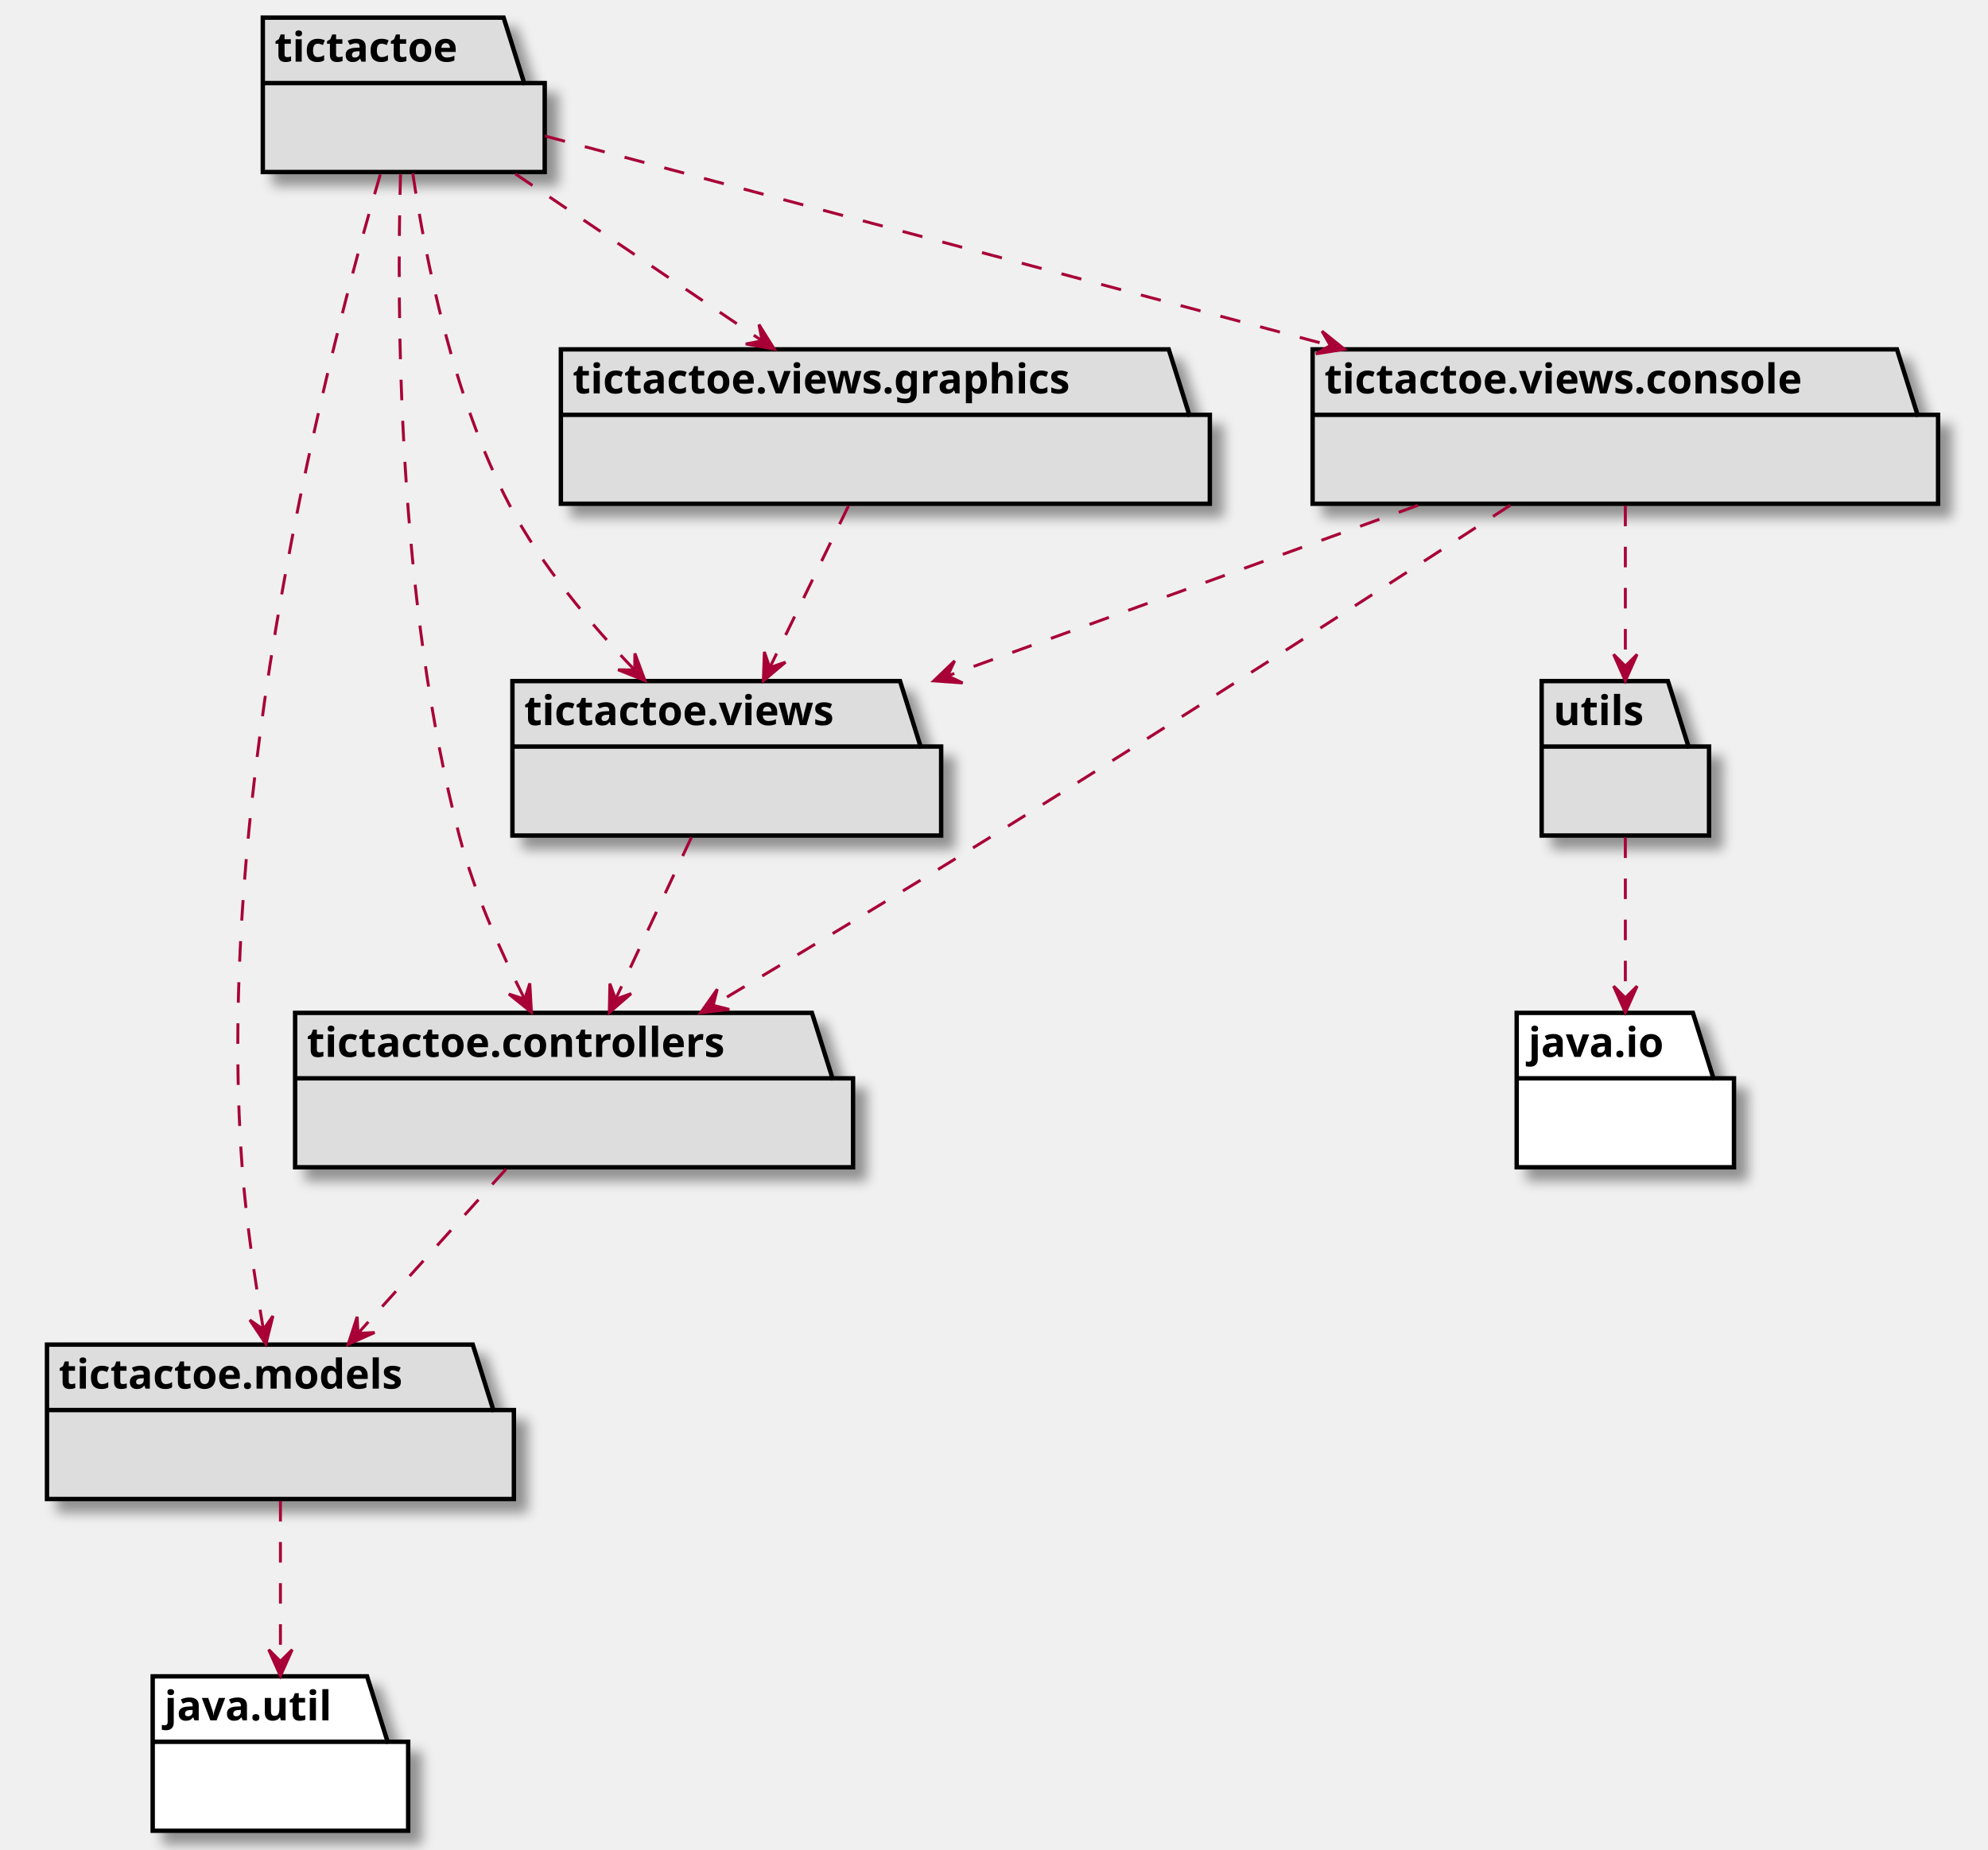
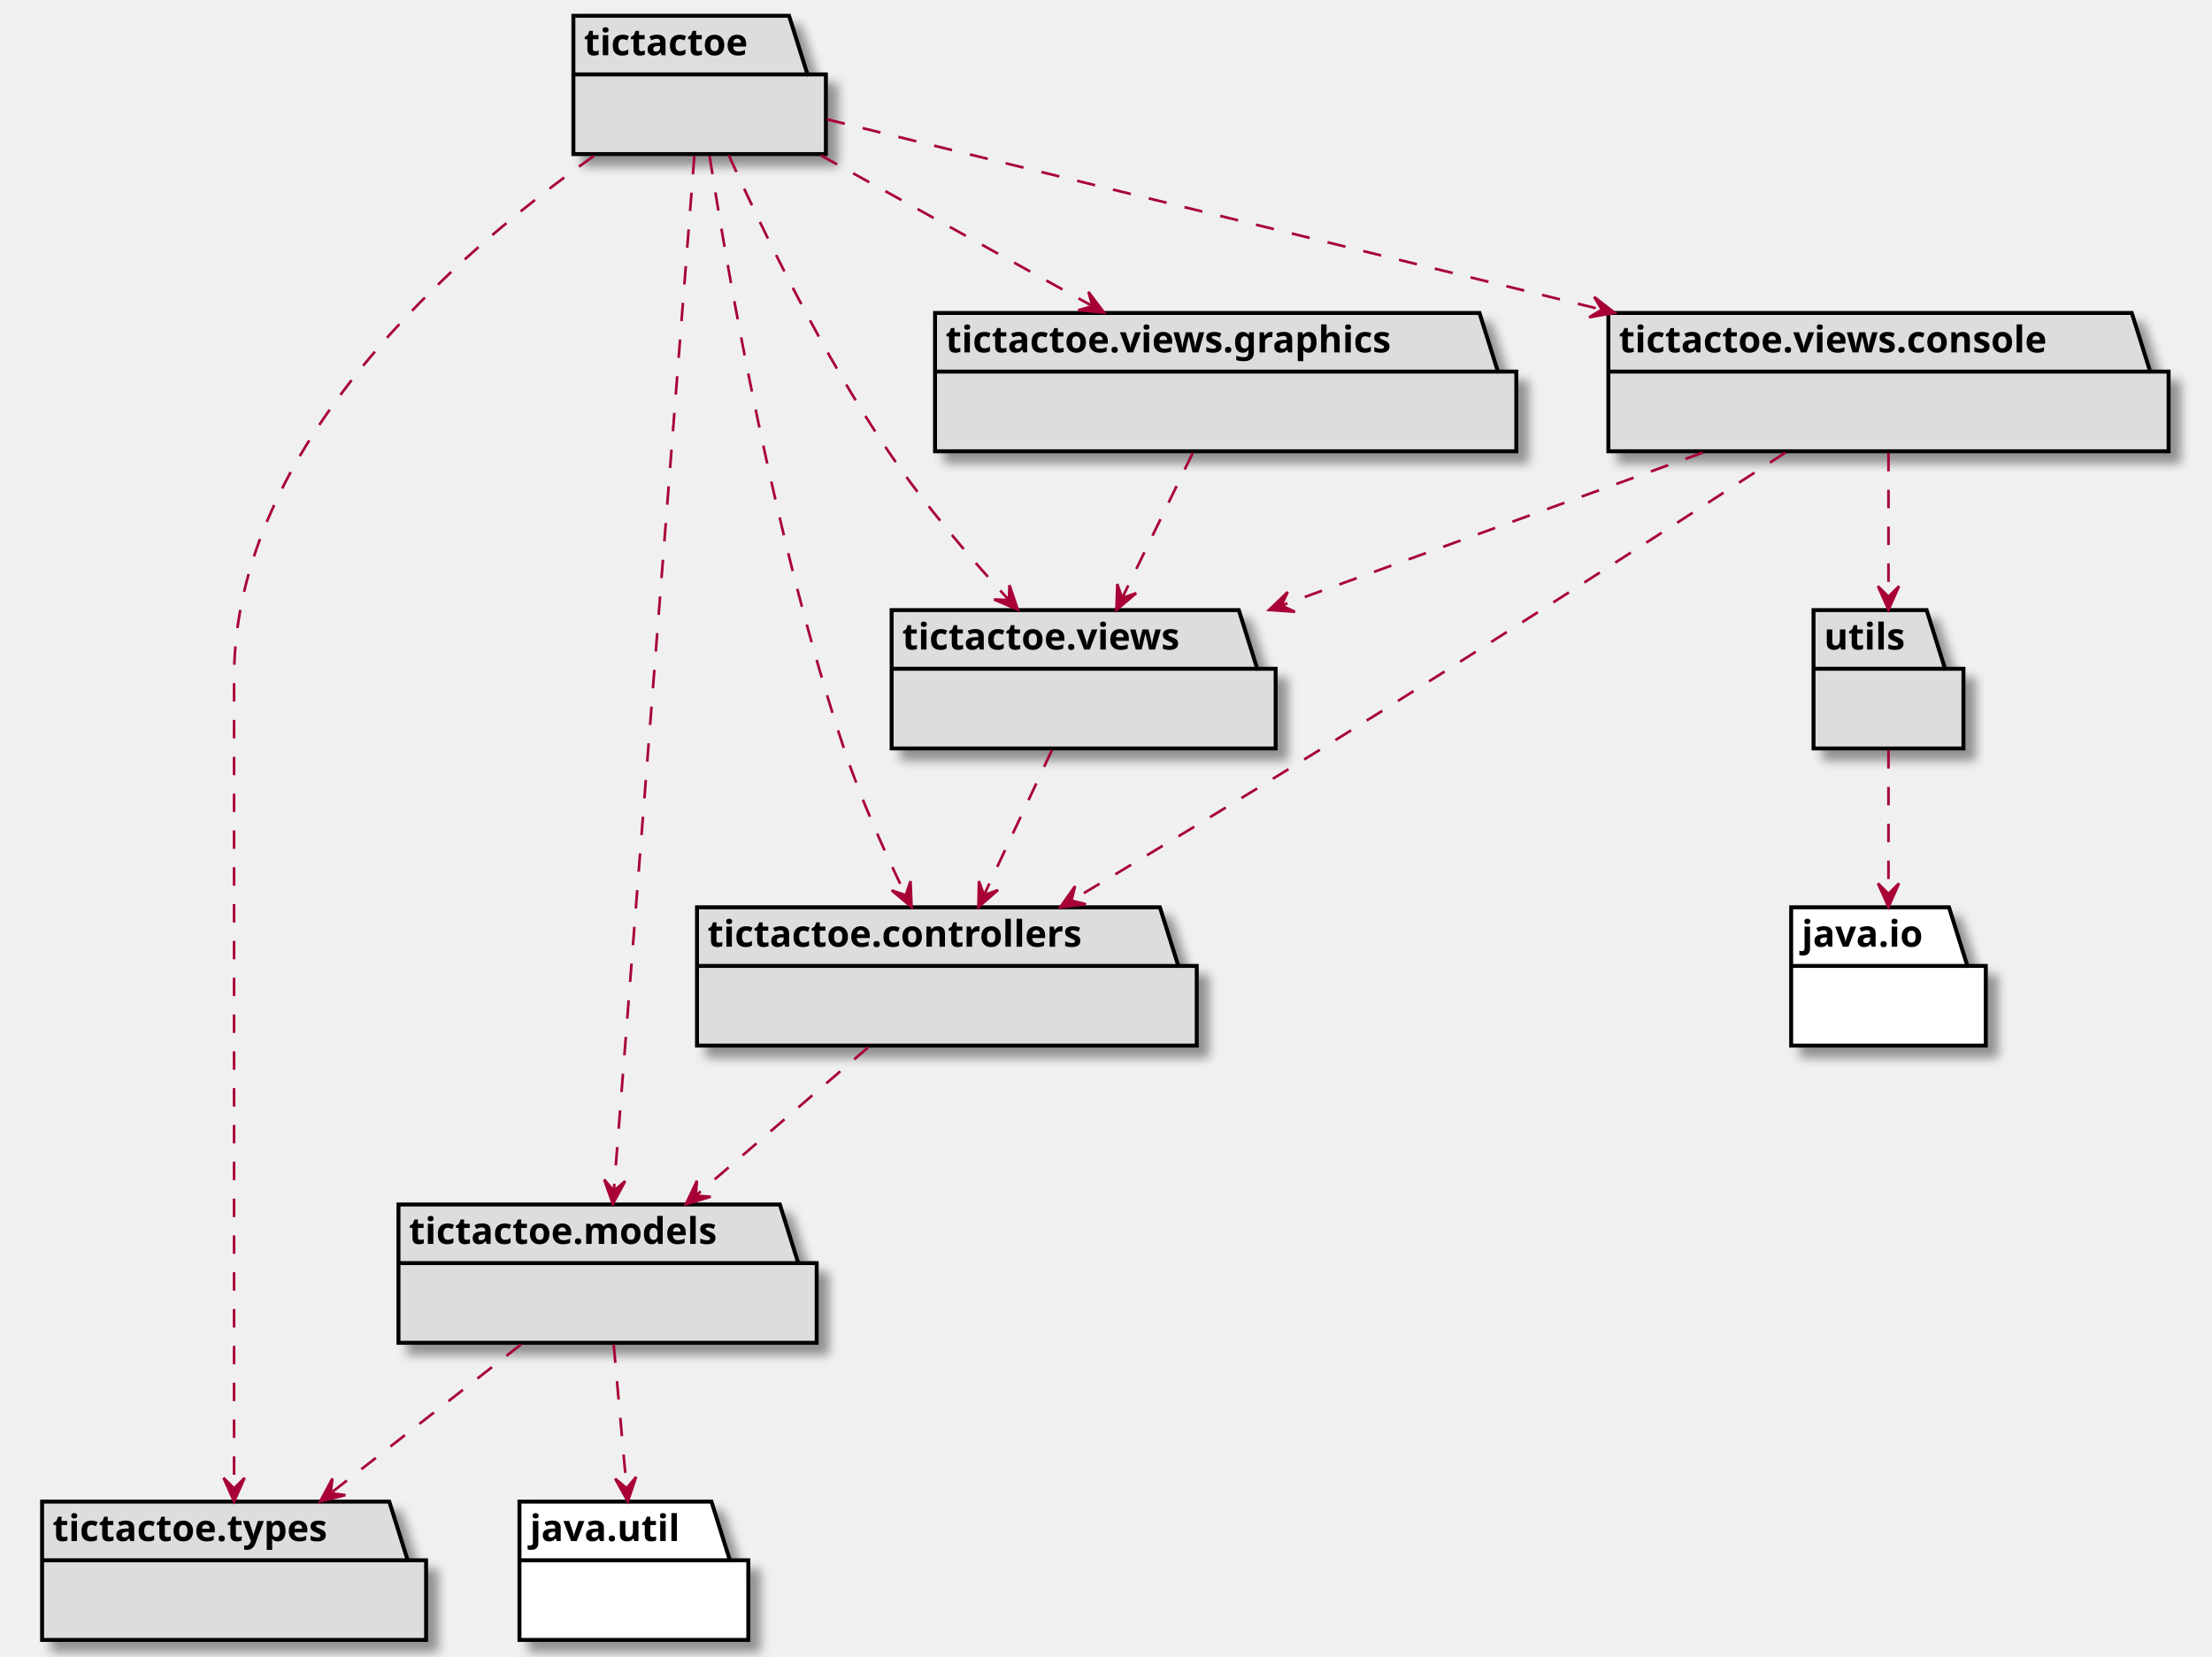
- <svg xmlns="http://www.w3.org/2000/svg" contentScriptType="application/ecmascript" contentStyleType="text/css" height="630px" preserveAspectRatio="none" style="width:677px;height:630px;" version="1.1" viewBox="0 0 677 630" width="677px" zoomAndPan="magnify">
+ <svg xmlns="http://www.w3.org/2000/svg" contentScriptType="application/ecmascript" contentStyleType="text/css" height="630px" preserveAspectRatio="none" style="width:841px;height:630px;" version="1.1" viewBox="0 0 841 630" width="841px" zoomAndPan="magnify">
  <defs>
-     <filter height="300%" id="f1lyurrhu0e5zj" width="300%" x="-1" y="-1">
+     <filter height="300%" id="f1e37vdhhx9hpy" width="300%" x="-1" y="-1">
      <feGaussianBlur result="blurOut" stdDeviation="2.0" />
      <feColorMatrix in="blurOut" result="blurOut2" type="matrix" values="0 0 0 0 0 0 0 0 0 0 0 0 0 0 0 0 0 0 .4 0" />
      <feOffset dx="4.0" dy="4.0" in="blurOut2" result="blurOut3" />
      <feBlend in="SourceGraphic" in2="blurOut3" mode="normal" />
    </filter>
  </defs>
  <g>
-     <polygon fill="#DDDDDD" filter="url(#f1lyurrhu0e5zj)" points="89.5,6,171.5,6,178.5,28.297,185.5,28.297,185.5,58.594,89.5,58.594,89.5,6" style="stroke:#000000;stroke-width:1.5;" />
-     <line style="stroke:#000000;stroke-width:1.5;" x1="89.5" x2="178.5" y1="28.297" y2="28.297" />
-     <text fill="#000000" font-family="sans-serif" font-size="14" font-weight="bold" lengthAdjust="spacingAndGlyphs" textLength="76" x="93.5" y="20.995">tictactoe</text>
-     <polygon fill="#DDDDDD" filter="url(#f1lyurrhu0e5zj)" points="174.5,232,306.5,232,313.5,254.297,320.5,254.297,320.5,284.594,174.5,284.594,174.5,232" style="stroke:#000000;stroke-width:1.5;" />
-     <line style="stroke:#000000;stroke-width:1.5;" x1="174.5" x2="313.5" y1="254.297" y2="254.297" />
-     <text fill="#000000" font-family="sans-serif" font-size="14" font-weight="bold" lengthAdjust="spacingAndGlyphs" textLength="126" x="178.5" y="246.995">tictactoe.views</text>
-     <polygon fill="#DDDDDD" filter="url(#f1lyurrhu0e5zj)" points="100.5,345,276.5,345,283.5,367.297,290.5,367.297,290.5,397.594,100.5,397.594,100.5,345" style="stroke:#000000;stroke-width:1.5;" />
-     <line style="stroke:#000000;stroke-width:1.5;" x1="100.5" x2="283.5" y1="367.297" y2="367.297" />
-     <text fill="#000000" font-family="sans-serif" font-size="14" font-weight="bold" lengthAdjust="spacingAndGlyphs" textLength="170" x="104.5" y="359.995">tictactoe.controllers</text>
-     <polygon fill="#DDDDDD" filter="url(#f1lyurrhu0e5zj)" points="16,458,161,458,168,480.297,175,480.297,175,510.594,16,510.594,16,458" style="stroke:#000000;stroke-width:1.5;" />
-     <line style="stroke:#000000;stroke-width:1.5;" x1="16" x2="168" y1="480.297" y2="480.297" />
-     <text fill="#000000" font-family="sans-serif" font-size="14" font-weight="bold" lengthAdjust="spacingAndGlyphs" textLength="139" x="20" y="472.995">tictactoe.models</text>
-     <polygon fill="#FFFFFF" filter="url(#f1lyurrhu0e5zj)" points="52,571,125,571,132,593.297,139,593.297,139,623.594,52,623.594,52,571" style="stroke:#000000;stroke-width:1.5;" />
-     <line style="stroke:#000000;stroke-width:1.5;" x1="52" x2="132" y1="593.297" y2="593.297" />
-     <text fill="#000000" font-family="sans-serif" font-size="14" font-weight="bold" lengthAdjust="spacingAndGlyphs" textLength="67" x="56" y="585.995">java.util</text>
-     <polygon fill="#DDDDDD" filter="url(#f1lyurrhu0e5zj)" points="525,232,568,232,575,254.297,582,254.297,582,284.594,525,284.594,525,232" style="stroke:#000000;stroke-width:1.5;" />
-     <line style="stroke:#000000;stroke-width:1.5;" x1="525" x2="575" y1="254.297" y2="254.297" />
-     <text fill="#000000" font-family="sans-serif" font-size="14" font-weight="bold" lengthAdjust="spacingAndGlyphs" textLength="37" x="529" y="246.995">utils</text>
-     <polygon fill="#FFFFFF" filter="url(#f1lyurrhu0e5zj)" points="516.5,345,576.5,345,583.5,367.297,590.5,367.297,590.5,397.594,516.5,397.594,516.5,345" style="stroke:#000000;stroke-width:1.5;" />
-     <line style="stroke:#000000;stroke-width:1.5;" x1="516.5" x2="583.5" y1="367.297" y2="367.297" />
-     <text fill="#000000" font-family="sans-serif" font-size="14" font-weight="bold" lengthAdjust="spacingAndGlyphs" textLength="54" x="520.5" y="359.995">java.io</text>
-     <polygon fill="#DDDDDD" filter="url(#f1lyurrhu0e5zj)" points="447,119,646,119,653,141.297,660,141.297,660,171.594,447,171.594,447,119" style="stroke:#000000;stroke-width:1.5;" />
-     <line style="stroke:#000000;stroke-width:1.5;" x1="447" x2="653" y1="141.297" y2="141.297" />
-     <text fill="#000000" font-family="sans-serif" font-size="14" font-weight="bold" lengthAdjust="spacingAndGlyphs" textLength="193" x="451" y="133.995">tictactoe.views.console</text>
-     <polygon fill="#DDDDDD" filter="url(#f1lyurrhu0e5zj)" points="191,119,398,119,405,141.297,412,141.297,412,171.594,191,171.594,191,119" style="stroke:#000000;stroke-width:1.5;" />
-     <line style="stroke:#000000;stroke-width:1.5;" x1="191" x2="405" y1="141.297" y2="141.297" />
-     <text fill="#000000" font-family="sans-serif" font-size="14" font-weight="bold" lengthAdjust="spacingAndGlyphs" textLength="201" x="195" y="133.995">tictactoe.views.graphics</text>
-     <path codeLine="2" d="M129.502,59.426 C112.044,118.935 72.828,270.05 82.5,398 C83.873,416.159 86.863,436.303 89.629,452.476 " fill="none" id="tictactoe-to-tictactoe.models" style="stroke:#A80036;stroke-width:1.0;stroke-dasharray:7.0,7.0;" />
-     <polygon fill="#A80036" points="90.557,457.799,92.952,448.246,89.698,452.873,85.071,449.62,90.557,457.799" style="stroke:#A80036;stroke-width:1.0;" />
-     <path codeLine="3" d="M185.627,46.342 C250.633,63.687 368.101,95.031 452.835,117.64 " fill="none" id="tictactoe-to-tictactoe.views.console" style="stroke:#A80036;stroke-width:1.0;stroke-dasharray:7.0,7.0;" />
-     <polygon fill="#A80036" points="457.859,118.98,450.196,112.793,453.028,117.69,448.132,120.522,457.859,118.98" style="stroke:#A80036;stroke-width:1.0;" />
-     <path codeLine="4" d="M175.537,59.245 C200.583,76.196 233.397,98.406 259.254,115.907 " fill="none" id="tictactoe-to-tictactoe.views.graphics" style="stroke:#A80036;stroke-width:1.0;stroke-dasharray:7.0,7.0;" />
-     <polygon fill="#A80036" points="263.669,118.895,258.455,110.539,259.527,116.094,253.973,117.166,263.669,118.895" style="stroke:#A80036;stroke-width:1.0;" />
-     <path codeLine="5" d="M136.393,59.354 C135.085,105.51 135.32,204.771 156.5,285 C161.519,304.013 170.458,324.076 178.512,339.985 " fill="none" id="tictactoe-to-tictactoe.controllers" style="stroke:#A80036;stroke-width:1.0;stroke-dasharray:7.0,7.0;" />
-     <polygon fill="#A80036" points="180.978,344.783,180.421,334.95,178.692,340.336,173.306,338.607,180.978,344.783" style="stroke:#A80036;stroke-width:1.0;" />
-     <path d="M140.568,59.022 C144.816,87.81 154.257,135.383 173.5,172 C184.361,192.666 201.1,212.582 215.912,227.986 " fill="none" id="tictactoe-to-tictactoe.views" style="stroke:#A80036;stroke-width:1.0;stroke-dasharray:7.0,7.0;" />
-     <polygon fill="#A80036" points="219.632,231.802,216.214,222.565,216.142,228.222,210.485,228.15,219.632,231.802" style="stroke:#A80036;stroke-width:1.0;" />
-     <path codeLine="9" d="M172.307,398.245 C157.287,414.916 137.686,436.673 122.045,454.035 " fill="none" id="tictactoe.controllers-to-tictactoe.models" style="stroke:#A80036;stroke-width:1.0;stroke-dasharray:7.0,7.0;" />
-     <polygon fill="#A80036" points="118.568,457.895,127.564,453.885,121.914,454.18,121.62,448.531,118.568,457.895" style="stroke:#A80036;stroke-width:1.0;" />
-     <path d="M95.5,511.245 C95.5,527.496 95.5,548.58 95.5,565.714 " fill="none" id="tictactoe.models-to-java.util" style="stroke:#A80036;stroke-width:1.0;stroke-dasharray:7.0,7.0;" />
-     <polygon fill="#A80036" points="95.5,570.895,99.5,561.895,95.5,565.895,91.5,561.895,95.5,570.895" style="stroke:#A80036;stroke-width:1.0;" />
-     <path d="M553.5,285.245 C553.5,301.496 553.5,322.579 553.5,339.714 " fill="none" id="utils-to-java.io" style="stroke:#A80036;stroke-width:1.0;stroke-dasharray:7.0,7.0;" />
-     <polygon fill="#A80036" points="553.5,344.895,557.5,335.895,553.5,339.895,549.5,335.895,553.5,344.895" style="stroke:#A80036;stroke-width:1.0;" />
-     <path d="M235.439,285.245 C227.761,301.636 217.779,322.943 209.715,340.156 " fill="none" id="tictactoe.views-to-tictactoe.controllers" style="stroke:#A80036;stroke-width:1.0;stroke-dasharray:7.0,7.0;" />
-     <polygon fill="#A80036" points="207.495,344.895,214.936,338.443,209.617,340.367,207.692,335.048,207.495,344.895" style="stroke:#A80036;stroke-width:1.0;" />
-     <path d="M482.913,172.105 C435.048,189.468 371.845,212.395 322.979,230.12 " fill="none" id="tictactoe.views.console-to-tictactoe.views" style="stroke:#A80036;stroke-width:1.0;stroke-dasharray:7.0,7.0;" />
-     <polygon fill="#A80036" points="317.996,231.928,327.82,232.62,322.697,230.224,325.093,225.1,317.996,231.928" style="stroke:#A80036;stroke-width:1.0;" />
-     <path d="M514.296,172.108 C471.179,200.162 399.739,246.319 337.5,285 C306.18,304.465 270.635,325.866 242.943,342.388 " fill="none" id="tictactoe.views.console-to-tictactoe.controllers" style="stroke:#A80036;stroke-width:1.0;stroke-dasharray:7.0,7.0;" />
-     <polygon fill="#A80036" points="238.568,344.997,248.347,343.824,242.863,342.437,244.25,336.953,238.568,344.997" style="stroke:#A80036;stroke-width:1.0;" />
-     <path d="M553.5,172.245 C553.5,188.496 553.5,209.579 553.5,226.714 " fill="none" id="tictactoe.views.console-to-utils" style="stroke:#A80036;stroke-width:1.0;stroke-dasharray:7.0,7.0;" />
-     <polygon fill="#A80036" points="553.5,231.895,557.5,222.895,553.5,226.895,549.5,222.895,553.5,231.895" style="stroke:#A80036;stroke-width:1.0;" />
-     <path d="M288.976,172.245 C281.001,188.636 270.636,209.943 262.262,227.156 " fill="none" id="tictactoe.views.graphics-to-tictactoe.views" style="stroke:#A80036;stroke-width:1.0;stroke-dasharray:7.0,7.0;" />
-     <polygon fill="#A80036" points="259.956,231.895,267.489,225.551,262.143,227.399,260.295,222.052,259.956,231.895" style="stroke:#A80036;stroke-width:1.0;" />
+     <polygon fill="#DDDDDD" filter="url(#f1e37vdhhx9hpy)" points="218,6,300,6,307,28.297,314,28.297,314,58.594,218,58.594,218,6" style="stroke:#000000;stroke-width:1.5;" />
+     <line style="stroke:#000000;stroke-width:1.5;" x1="218" x2="307" y1="28.297" y2="28.297" />
+     <text fill="#000000" font-family="sans-serif" font-size="14" font-weight="bold" lengthAdjust="spacingAndGlyphs" textLength="76" x="222" y="20.995">tictactoe</text>
+     <polygon fill="#DDDDDD" filter="url(#f1e37vdhhx9hpy)" points="339,232,471,232,478,254.297,485,254.297,485,284.594,339,284.594,339,232" style="stroke:#000000;stroke-width:1.5;" />
+     <line style="stroke:#000000;stroke-width:1.5;" x1="339" x2="478" y1="254.297" y2="254.297" />
+     <text fill="#000000" font-family="sans-serif" font-size="14" font-weight="bold" lengthAdjust="spacingAndGlyphs" textLength="126" x="343" y="246.995">tictactoe.views</text>
+     <polygon fill="#DDDDDD" filter="url(#f1e37vdhhx9hpy)" points="265,345,441,345,448,367.297,455,367.297,455,397.594,265,397.594,265,345" style="stroke:#000000;stroke-width:1.5;" />
+     <line style="stroke:#000000;stroke-width:1.5;" x1="265" x2="448" y1="367.297" y2="367.297" />
+     <text fill="#000000" font-family="sans-serif" font-size="14" font-weight="bold" lengthAdjust="spacingAndGlyphs" textLength="170" x="269" y="359.995">tictactoe.controllers</text>
+     <polygon fill="#DDDDDD" filter="url(#f1e37vdhhx9hpy)" points="151.5,458,296.5,458,303.5,480.297,310.5,480.297,310.5,510.594,151.5,510.594,151.5,458" style="stroke:#000000;stroke-width:1.5;" />
+     <line style="stroke:#000000;stroke-width:1.5;" x1="151.5" x2="303.5" y1="480.297" y2="480.297" />
+     <text fill="#000000" font-family="sans-serif" font-size="14" font-weight="bold" lengthAdjust="spacingAndGlyphs" textLength="139" x="155.5" y="472.995">tictactoe.models</text>
+     <polygon fill="#DDDDDD" filter="url(#f1e37vdhhx9hpy)" points="16,571,148,571,155,593.297,162,593.297,162,623.594,16,623.594,16,571" style="stroke:#000000;stroke-width:1.5;" />
+     <line style="stroke:#000000;stroke-width:1.5;" x1="16" x2="155" y1="593.297" y2="593.297" />
+     <text fill="#000000" font-family="sans-serif" font-size="14" font-weight="bold" lengthAdjust="spacingAndGlyphs" textLength="126" x="20" y="585.995">tictactoe.types</text>
+     <polygon fill="#FFFFFF" filter="url(#f1e37vdhhx9hpy)" points="197.5,571,270.5,571,277.5,593.297,284.5,593.297,284.5,623.594,197.5,623.594,197.5,571" style="stroke:#000000;stroke-width:1.5;" />
+     <line style="stroke:#000000;stroke-width:1.5;" x1="197.5" x2="277.5" y1="593.297" y2="593.297" />
+     <text fill="#000000" font-family="sans-serif" font-size="14" font-weight="bold" lengthAdjust="spacingAndGlyphs" textLength="67" x="201.5" y="585.995">java.util</text>
+     <polygon fill="#DDDDDD" filter="url(#f1e37vdhhx9hpy)" points="689.5,232,732.5,232,739.5,254.297,746.5,254.297,746.5,284.594,689.5,284.594,689.5,232" style="stroke:#000000;stroke-width:1.5;" />
+     <line style="stroke:#000000;stroke-width:1.5;" x1="689.5" x2="739.5" y1="254.297" y2="254.297" />
+     <text fill="#000000" font-family="sans-serif" font-size="14" font-weight="bold" lengthAdjust="spacingAndGlyphs" textLength="37" x="693.5" y="246.995">utils</text>
+     <polygon fill="#FFFFFF" filter="url(#f1e37vdhhx9hpy)" points="681,345,741,345,748,367.297,755,367.297,755,397.594,681,397.594,681,345" style="stroke:#000000;stroke-width:1.5;" />
+     <line style="stroke:#000000;stroke-width:1.5;" x1="681" x2="748" y1="367.297" y2="367.297" />
+     <text fill="#000000" font-family="sans-serif" font-size="14" font-weight="bold" lengthAdjust="spacingAndGlyphs" textLength="54" x="685" y="359.995">java.io</text>
+     <polygon fill="#DDDDDD" filter="url(#f1e37vdhhx9hpy)" points="611.5,119,810.5,119,817.5,141.297,824.5,141.297,824.5,171.594,611.5,171.594,611.5,119" style="stroke:#000000;stroke-width:1.5;" />
+     <line style="stroke:#000000;stroke-width:1.5;" x1="611.5" x2="817.5" y1="141.297" y2="141.297" />
+     <text fill="#000000" font-family="sans-serif" font-size="14" font-weight="bold" lengthAdjust="spacingAndGlyphs" textLength="193" x="615.5" y="133.995">tictactoe.views.console</text>
+     <polygon fill="#DDDDDD" filter="url(#f1e37vdhhx9hpy)" points="355.5,119,562.5,119,569.5,141.297,576.5,141.297,576.5,171.594,355.5,171.594,355.5,119" style="stroke:#000000;stroke-width:1.5;" />
+     <line style="stroke:#000000;stroke-width:1.5;" x1="355.5" x2="569.5" y1="141.297" y2="141.297" />
+     <text fill="#000000" font-family="sans-serif" font-size="14" font-weight="bold" lengthAdjust="spacingAndGlyphs" textLength="201" x="359.5" y="133.995">tictactoe.views.graphics</text>
+     <path codeLine="2" d="M263.993,59.31 C257.946,137.054 239.922,368.792 233.394,452.72 " fill="none" id="tictactoe-to-tictactoe.models" style="stroke:#A80036;stroke-width:1.0;stroke-dasharray:7.0,7.0;" />
+     <polygon fill="#A80036" points="232.999,457.794,237.686,449.132,233.387,452.809,229.71,448.51,232.999,457.794" style="stroke:#A80036;stroke-width:1.0;" />
+     <path codeLine="3" d="M314.372,45.379 C384.178,62.522 515.063,94.664 608.877,117.702 " fill="none" id="tictactoe-to-tictactoe.views.console" style="stroke:#A80036;stroke-width:1.0;stroke-dasharray:7.0,7.0;" />
+     <polygon fill="#A80036" points="613.877,118.93,606.091,112.898,609.021,117.737,604.183,120.667,613.877,118.93" style="stroke:#A80036;stroke-width:1.0;" />
+     <path codeLine="4" d="M312.135,59.105 C342.922,76.192 383.418,98.667 415.137,116.271 " fill="none" id="tictactoe-to-tictactoe.views.graphics" style="stroke:#A80036;stroke-width:1.0;stroke-dasharray:7.0,7.0;" />
+     <polygon fill="#A80036" points="419.751,118.832,413.822,110.968,415.379,116.406,409.941,117.963,419.751,118.832" style="stroke:#A80036;stroke-width:1.0;" />
+     <path codeLine="5" d="M269.786,59.329 C276.953,105.445 294.227,204.646 321,285 C327.263,303.797 336.36,324 344.193,340.045 " fill="none" id="tictactoe-to-tictactoe.controllers" style="stroke:#A80036;stroke-width:1.0;stroke-dasharray:7.0,7.0;" />
+     <polygon fill="#A80036" points="346.579,344.885,346.19,335.044,344.369,340.4,339.013,338.579,346.579,344.885" style="stroke:#A80036;stroke-width:1.0;" />
+     <path d="M277.071,59.017 C289.96,87.595 312.732,134.78 338,172 C351.418,191.765 368.8,212.058 383.346,227.912 " fill="none" id="tictactoe-to-tictactoe.views" style="stroke:#A80036;stroke-width:1.0;stroke-dasharray:7.0,7.0;" />
+     <polygon fill="#A80036" points="386.978,231.844,383.809,222.519,383.585,228.171,377.933,227.947,386.978,231.844" style="stroke:#A80036;stroke-width:1.0;" />
+     <path codeLine="7" d="M225.836,59.266 C173.614,96.273 89,169.771 89,257.5 C89,257.5 89,257.5 89,372.5 C89,441.634 89,522.77 89,565.901 " fill="none" id="tictactoe-to-tictactoe.types" style="stroke:#A80036;stroke-width:1.0;stroke-dasharray:7.0,7.0;" />
+     <polygon fill="#A80036" points="89,570.969,93,561.969,89,565.969,85,561.969,89,570.969" style="stroke:#A80036;stroke-width:1.0;" />
+     <path codeLine="10" d="M330.081,398.245 C310.543,415.056 284.995,437.039 264.735,454.472 " fill="none" id="tictactoe.controllers-to-tictactoe.models" style="stroke:#A80036;stroke-width:1.0;stroke-dasharray:7.0,7.0;" />
+     <polygon fill="#A80036" points="260.757,457.895,270.188,455.057,264.547,454.634,264.97,448.993,260.757,457.895" style="stroke:#A80036;stroke-width:1.0;" />
+     <path codeLine="13" d="M198.065,511.245 C176.469,528.126 148.202,550.222 125.856,567.69 " fill="none" id="tictactoe.models-to-tictactoe.types" style="stroke:#A80036;stroke-width:1.0;stroke-dasharray:7.0,7.0;" />
+     <polygon fill="#A80036" points="121.756,570.895,131.31,568.505,125.696,567.816,126.384,562.201,121.756,570.895" style="stroke:#A80036;stroke-width:1.0;" />
+     <path d="M233.319,511.245 C234.783,527.496 236.683,548.58 238.226,565.714 " fill="none" id="tictactoe.models-to-java.util" style="stroke:#A80036;stroke-width:1.0;stroke-dasharray:7.0,7.0;" />
+     <polygon fill="#A80036" points="238.693,570.895,241.869,561.572,238.244,565.915,233.901,562.29,238.693,570.895" style="stroke:#A80036;stroke-width:1.0;" />
+     <path d="M718,285.245 C718,301.496 718,322.579 718,339.714 " fill="none" id="utils-to-java.io" style="stroke:#A80036;stroke-width:1.0;stroke-dasharray:7.0,7.0;" />
+     <polygon fill="#A80036" points="718,344.895,722,335.895,718,339.895,714,335.895,718,344.895" style="stroke:#A80036;stroke-width:1.0;" />
+     <path d="M399.939,285.245 C392.261,301.636 382.279,322.943 374.215,340.156 " fill="none" id="tictactoe.views-to-tictactoe.controllers" style="stroke:#A80036;stroke-width:1.0;stroke-dasharray:7.0,7.0;" />
+     <polygon fill="#A80036" points="371.995,344.895,379.436,338.443,374.117,340.367,372.192,335.048,371.995,344.895" style="stroke:#A80036;stroke-width:1.0;" />
+     <path d="M647.413,172.105 C599.548,189.468 536.345,212.395 487.479,230.12 " fill="none" id="tictactoe.views.console-to-tictactoe.views" style="stroke:#A80036;stroke-width:1.0;stroke-dasharray:7.0,7.0;" />
+     <polygon fill="#A80036" points="482.496,231.928,492.32,232.62,487.197,230.224,489.593,225.1,482.496,231.928" style="stroke:#A80036;stroke-width:1.0;" />
+     <path d="M678.796,172.108 C635.679,200.162 564.239,246.319 502,285 C470.68,304.465 435.135,325.866 407.443,342.388 " fill="none" id="tictactoe.views.console-to-tictactoe.controllers" style="stroke:#A80036;stroke-width:1.0;stroke-dasharray:7.0,7.0;" />
+     <polygon fill="#A80036" points="403.068,344.997,412.847,343.824,407.363,342.437,408.75,336.953,403.068,344.997" style="stroke:#A80036;stroke-width:1.0;" />
+     <path d="M718,172.245 C718,188.496 718,209.579 718,226.714 " fill="none" id="tictactoe.views.console-to-utils" style="stroke:#A80036;stroke-width:1.0;stroke-dasharray:7.0,7.0;" />
+     <polygon fill="#A80036" points="718,231.895,722,222.895,718,226.895,714,222.895,718,231.895" style="stroke:#A80036;stroke-width:1.0;" />
+     <path d="M453.476,172.245 C445.501,188.636 435.136,209.943 426.762,227.156 " fill="none" id="tictactoe.views.graphics-to-tictactoe.views" style="stroke:#A80036;stroke-width:1.0;stroke-dasharray:7.0,7.0;" />
+     <polygon fill="#A80036" points="424.456,231.895,431.989,225.551,426.643,227.399,424.795,222.052,424.456,231.895" style="stroke:#A80036;stroke-width:1.0;" />
  </g>
</svg>
